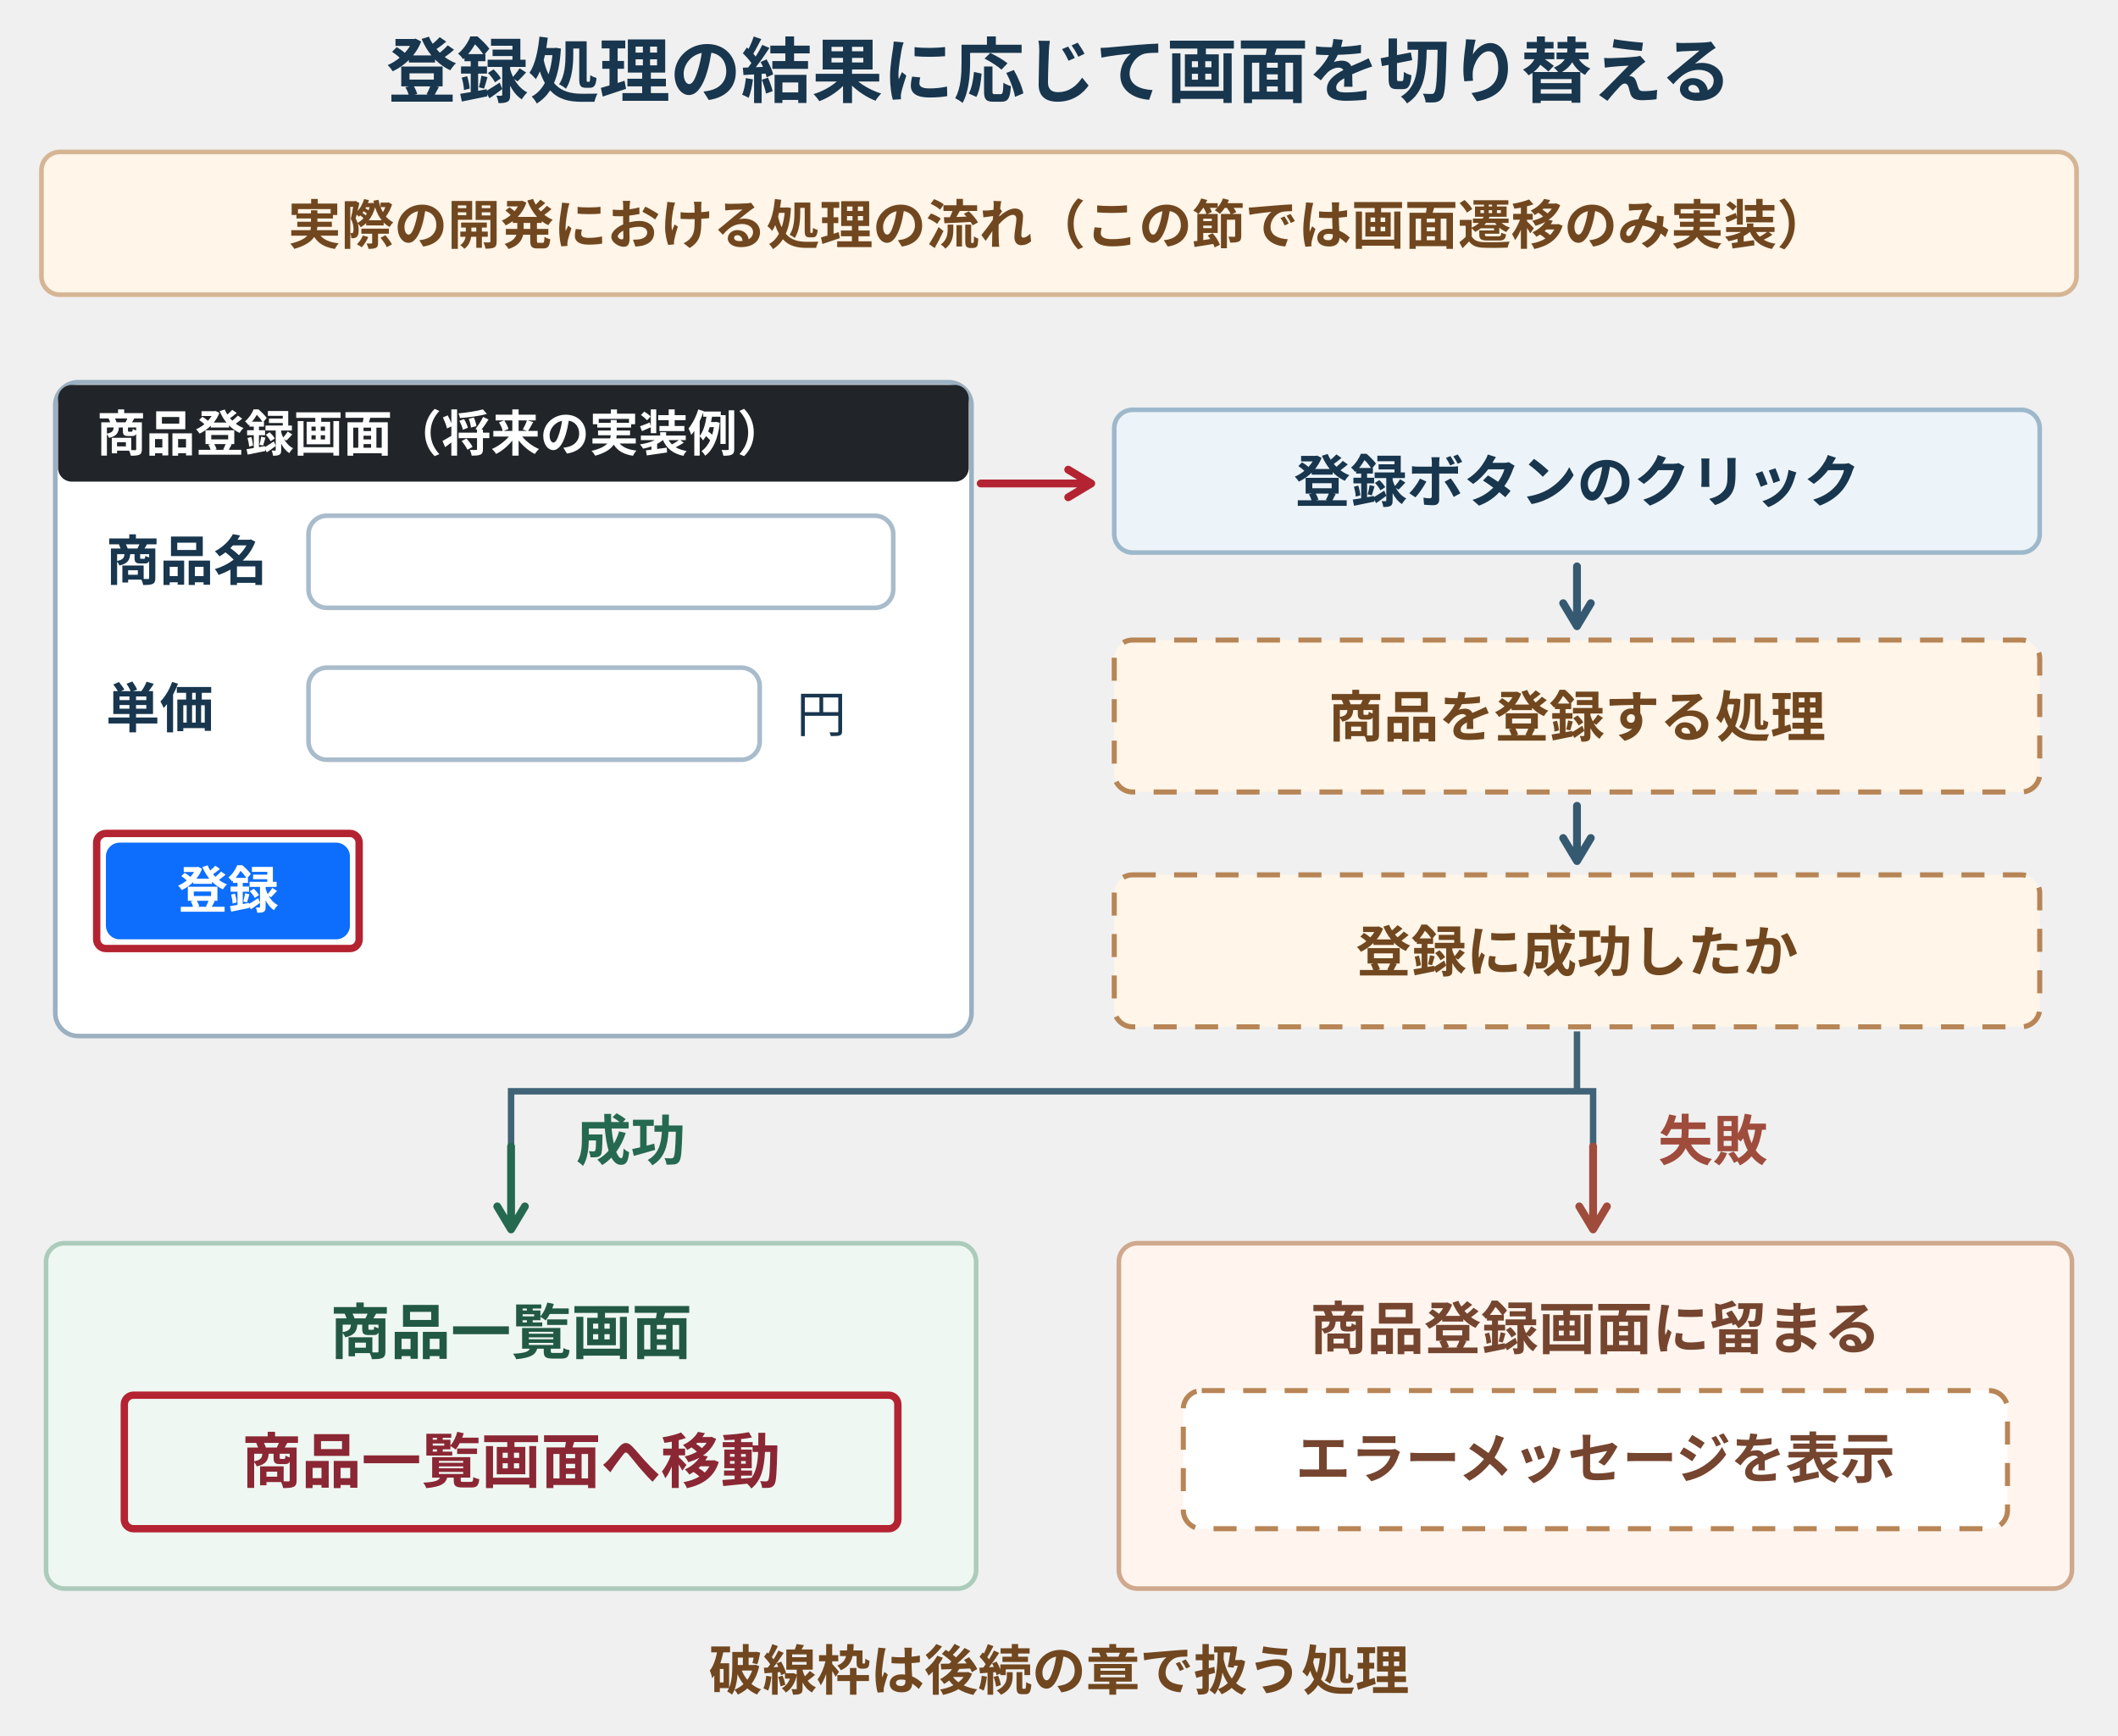
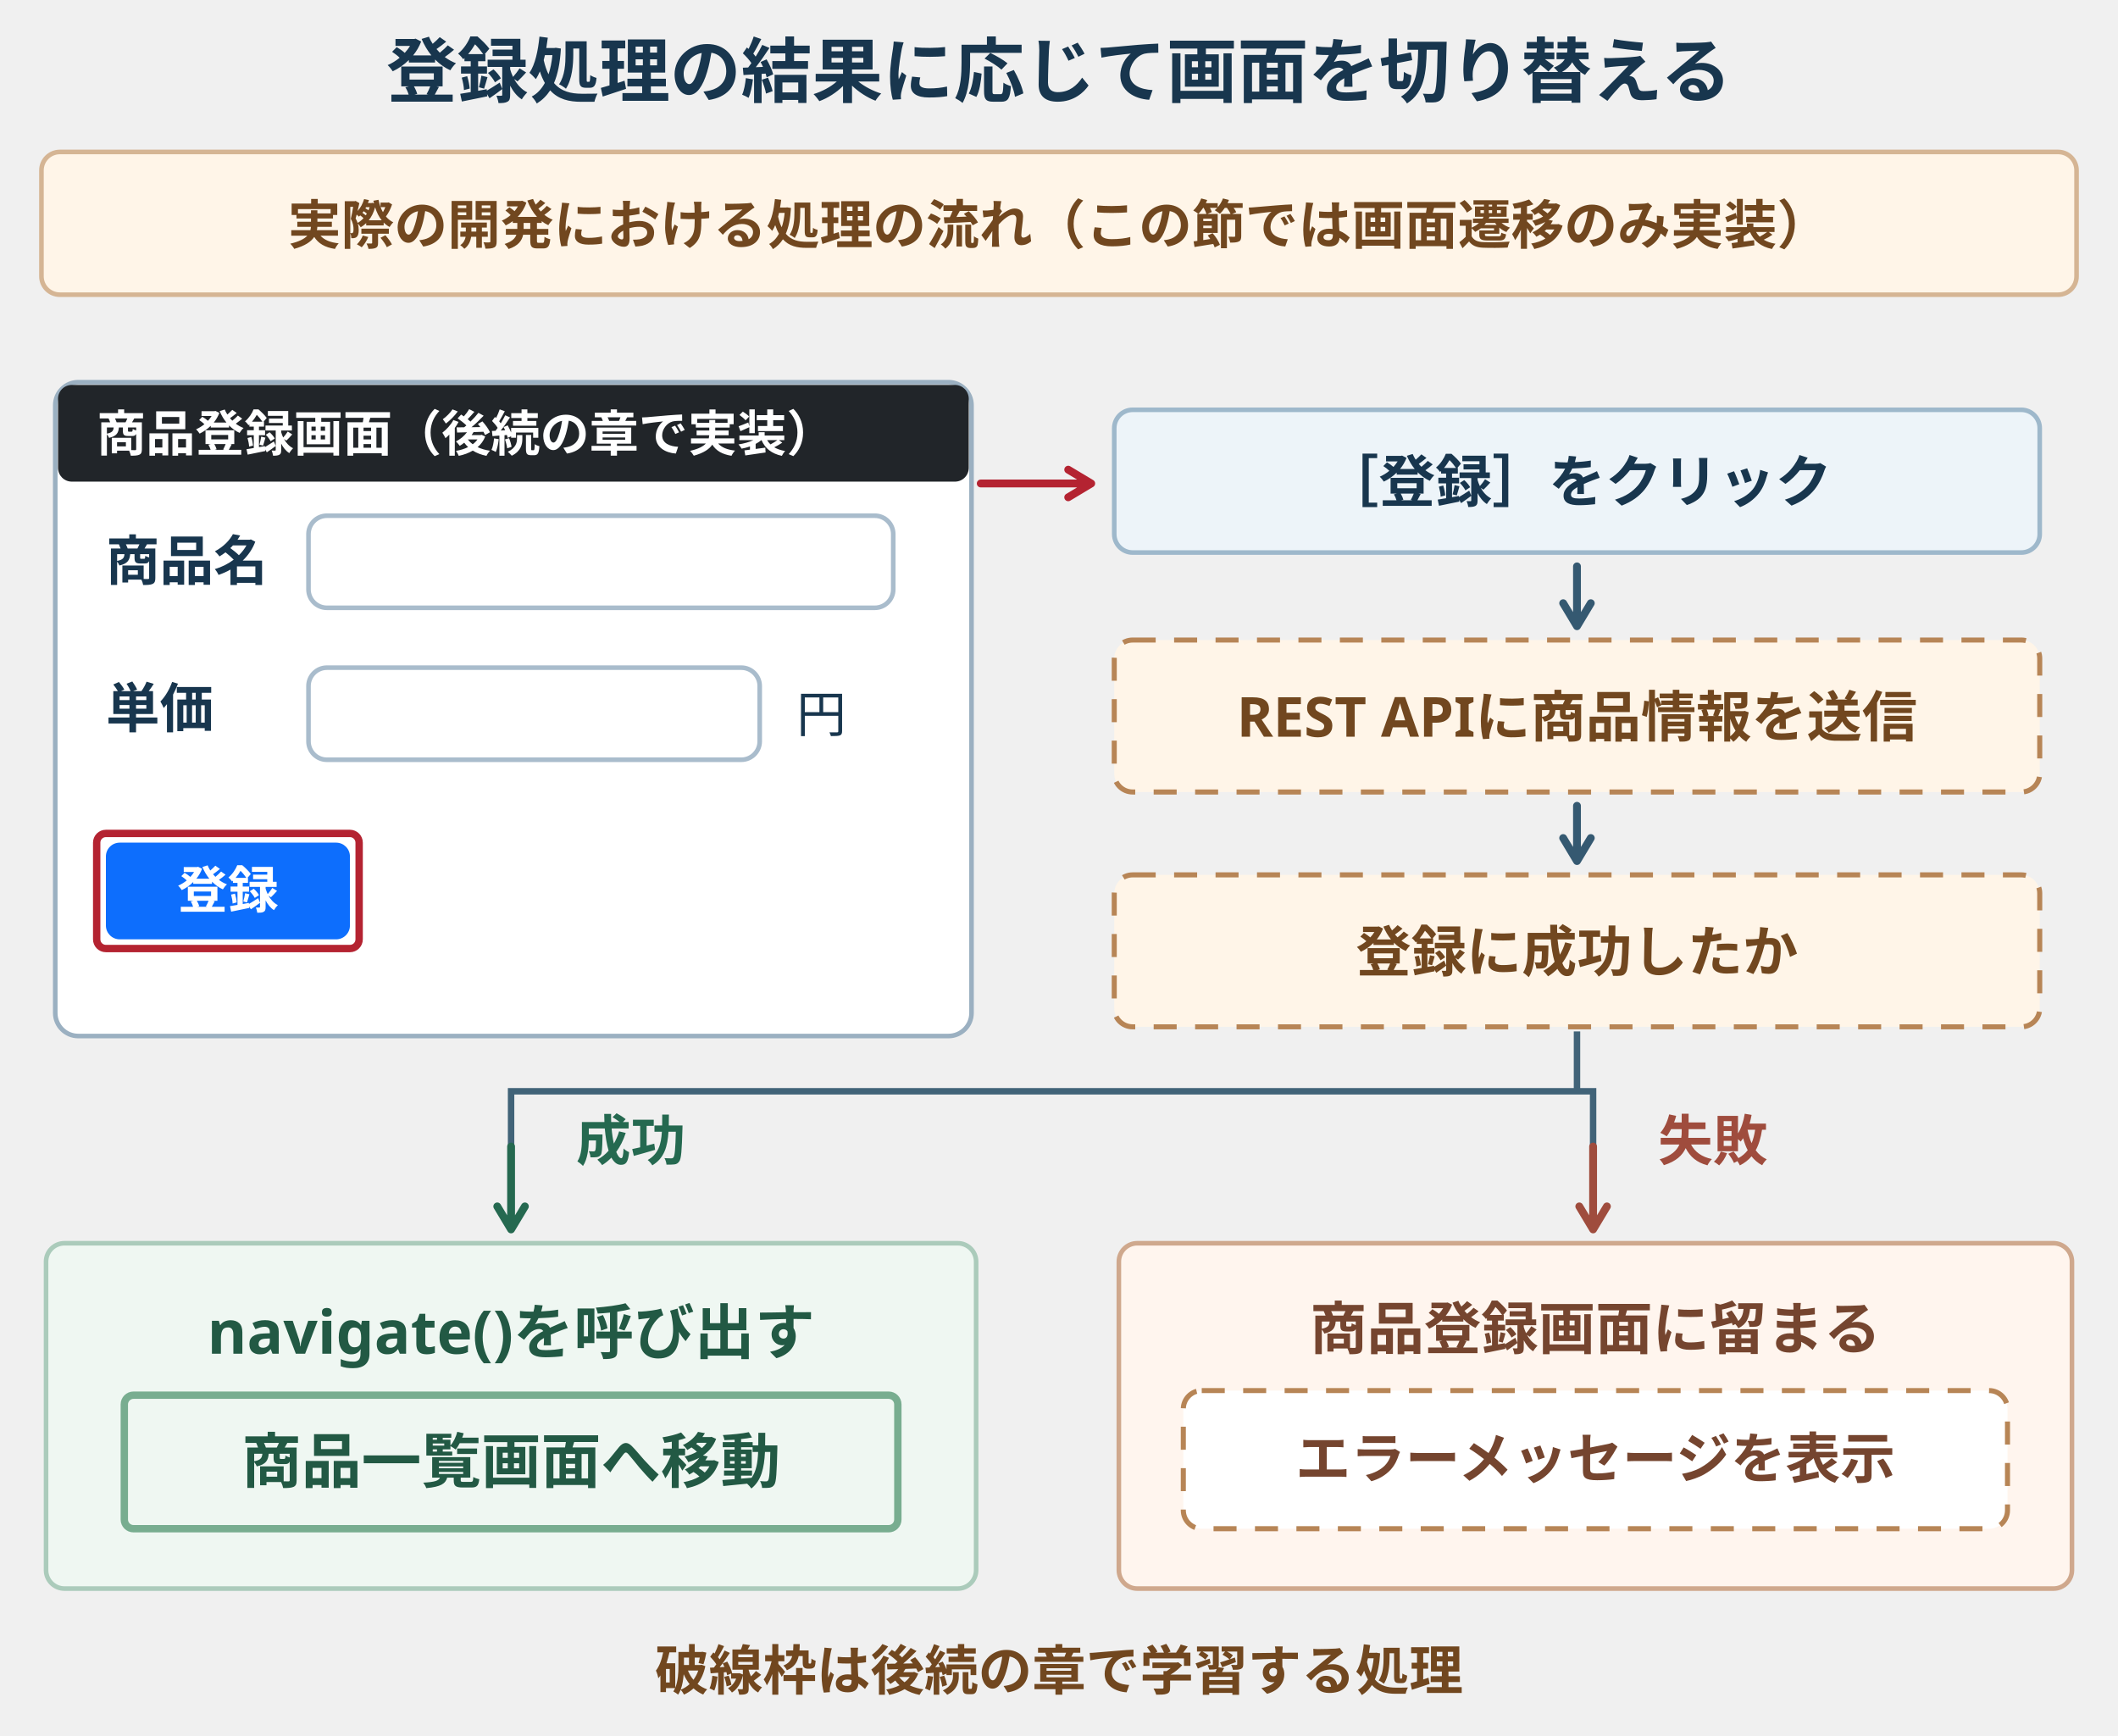
<svg xmlns="http://www.w3.org/2000/svg" width="460" height="377" viewBox="0 0 460 377" font-family="Meiryo, sans-serif" role="img">
  <text x="230" y="21" font-size="15.4" fill="#18364e" text-anchor="middle" font-weight="700">登録処理の結果に応じて画面を切り替える</text>
  <rect x="9" y="33" width="442" height="31" rx="4" fill="#fff5e8" stroke="#d5b594" stroke-width="1" />
  <text x="230" y="53" font-size="11.55" fill="#71471f" text-anchor="middle" font-weight="700">実際の開発における処理の流れ（この節では画面遷移のみ実装）</text>
  <rect x="12" y="83" width="199" height="142" rx="5" fill="#fff" stroke="#9bb0c1" stroke-width="1" />
  <rect x="12.6" y="83.6" width="197.8" height="21" rx="3" fill="#212529" />
-   <text x="21" y="98" font-size="10.7" fill="#fff" text-anchor="start" font-weight="700">商品登録画面（将来の実装例）</text>
+   <text x="21" y="98" font-size="10.7" fill="#fff" text-anchor="start" font-weight="700">商品登録画面（後続の章で実装）</text>
  <text x="23" y="126" font-size="11.7" fill="#18364e" text-anchor="start" font-weight="700">商品名</text>
  <rect x="67" y="112" width="127" height="20" rx="4" fill="#fff" stroke="#a9bccc" stroke-width="1" />
  <text x="23" y="158" font-size="11.7" fill="#18364e" text-anchor="start" font-weight="700">単価</text>
  <rect x="67" y="145" width="98" height="20" rx="4" fill="#fff" stroke="#a9bccc" stroke-width="1" />
  <text x="173" y="159" font-size="10.8" fill="#18364e" text-anchor="start">円</text>
  <rect x="23" y="183" width="53" height="21" rx="3" fill="#0d6efd" />
  <text x="49.5" y="197.24" font-size="11" fill="#fff" text-anchor="middle" font-weight="700">登録</text>
  <rect x="21" y="181" width="57" height="25" rx="2" fill="none" stroke="#b42331" stroke-width="1.6" />
  <path d="M213 105L237 105M232.00 102.00L237 105L232.00 108.00" fill="none" stroke="#b42331" stroke-width="1.7" stroke-linecap="round" stroke-linejoin="round" />
  <rect x="242" y="89" width="201" height="31" rx="4" fill="#edf4f9" stroke="#9eb8cb" stroke-width="1" />
-   <text x="342.5" y="109" font-size="12.3" fill="#18364e" text-anchor="middle" font-weight="700">登録ボタンのクリック</text>
+   <text x="342.5" y="109" font-size="12.3" fill="#18364e" text-anchor="middle" font-weight="700">［登録］をクリック</text>
  <path d="M342.5 123L342.5 136M345.50 131.00L342.5 136L339.50 131.00" fill="none" stroke="#355971" stroke-width="1.7" stroke-linecap="round" stroke-linejoin="round" />
  <rect x="242" y="139" width="201" height="33" rx="4" fill="#fff5e8" stroke="#b78556" stroke-width="1.1" stroke-dasharray="5 4" />
-   <text x="342.5" y="160" font-size="12" fill="#71471f" text-anchor="middle" font-weight="700">商品を登録する処理</text>
+   <text x="342.5" y="160" font-size="12" fill="#71471f" text-anchor="middle" font-weight="700">REST APIに商品情報を送信</text>
  <path d="M342.5 175L342.5 187M345.50 182.00L342.5 187L339.50 182.00" fill="none" stroke="#355971" stroke-width="1.7" stroke-linecap="round" stroke-linejoin="round" />
  <rect x="242" y="190" width="201" height="33" rx="4" fill="#fff5e8" stroke="#b78556" stroke-width="1.1" stroke-dasharray="5 4" />
  <text x="342.5" y="211" font-size="12" fill="#71471f" text-anchor="middle" font-weight="700">登録に成功したか</text>
  <path d="M342.5 224V237H111V249M342.5 237H346V249" fill="none" stroke="#416378" stroke-width="1.4" />
  <path d="M111 249L111 267M114.00 262.00L111 267L108.00 262.00" fill="none" stroke="#256950" stroke-width="1.7" stroke-linecap="round" stroke-linejoin="round" />
  <path d="M346 249L346 267M349.00 262.00L346 267L343.00 262.00" fill="none" stroke="#9f4c3d" stroke-width="1.7" stroke-linecap="round" stroke-linejoin="round" />
  <text x="137" y="252" font-size="11.9" fill="#256950" text-anchor="middle" font-weight="700">成功</text>
  <text x="372" y="252" font-size="11.9" fill="#9f4c3d" text-anchor="middle" font-weight="700">失敗</text>
  <rect x="10" y="270" width="202" height="75" rx="4" fill="#eff7f2" stroke="#abcbbb" stroke-width="1" />
-   <text x="111" y="294" font-size="13.1" fill="#225944" text-anchor="middle" font-weight="700">商品一覧画面</text>
-   <rect x="27" y="303" width="168" height="29" rx="2" fill="none" stroke="#b42331" stroke-width="1.6" />
-   <text x="111" y="322" font-size="13" fill="#8b2734" text-anchor="middle" font-weight="700">商品一覧画面へ移動</text>
+   <text x="111" y="294" font-size="13.1" fill="#225944" text-anchor="middle" font-weight="700">navigate()を呼び出す</text>
+   <rect x="27" y="303" width="168" height="29" rx="2" fill="none" stroke="#78ad90" stroke-width="1.6" />
+   <text x="111" y="322" font-size="13" fill="#225944" text-anchor="middle" font-weight="700">商品一覧画面へ移動</text>
  <rect x="243" y="270" width="207" height="75" rx="4" fill="#fff5ee" stroke="#cfa88d" stroke-width="1" />
  <text x="346.5" y="293" font-size="12.4" fill="#75452f" text-anchor="middle" font-weight="700">商品登録画面に留まる</text>
  <rect x="257" y="302" width="179" height="30" rx="4" fill="#fff" stroke="#b78556" stroke-width="1.1" stroke-dasharray="5 4" />
  <text x="346.5" y="321" font-size="11.9" fill="#75452f" text-anchor="middle" font-weight="700">エラーメッセージを表示</text>
-   <text x="230" y="367" font-size="11.7" fill="#71471f" text-anchor="middle" font-weight="700">破線枠は後続の章で扱う処理</text>
+   <text x="230" y="367" font-size="11.7" fill="#71471f" text-anchor="middle" font-weight="700">破線枠は後続の章で学習する処理</text>
</svg>
